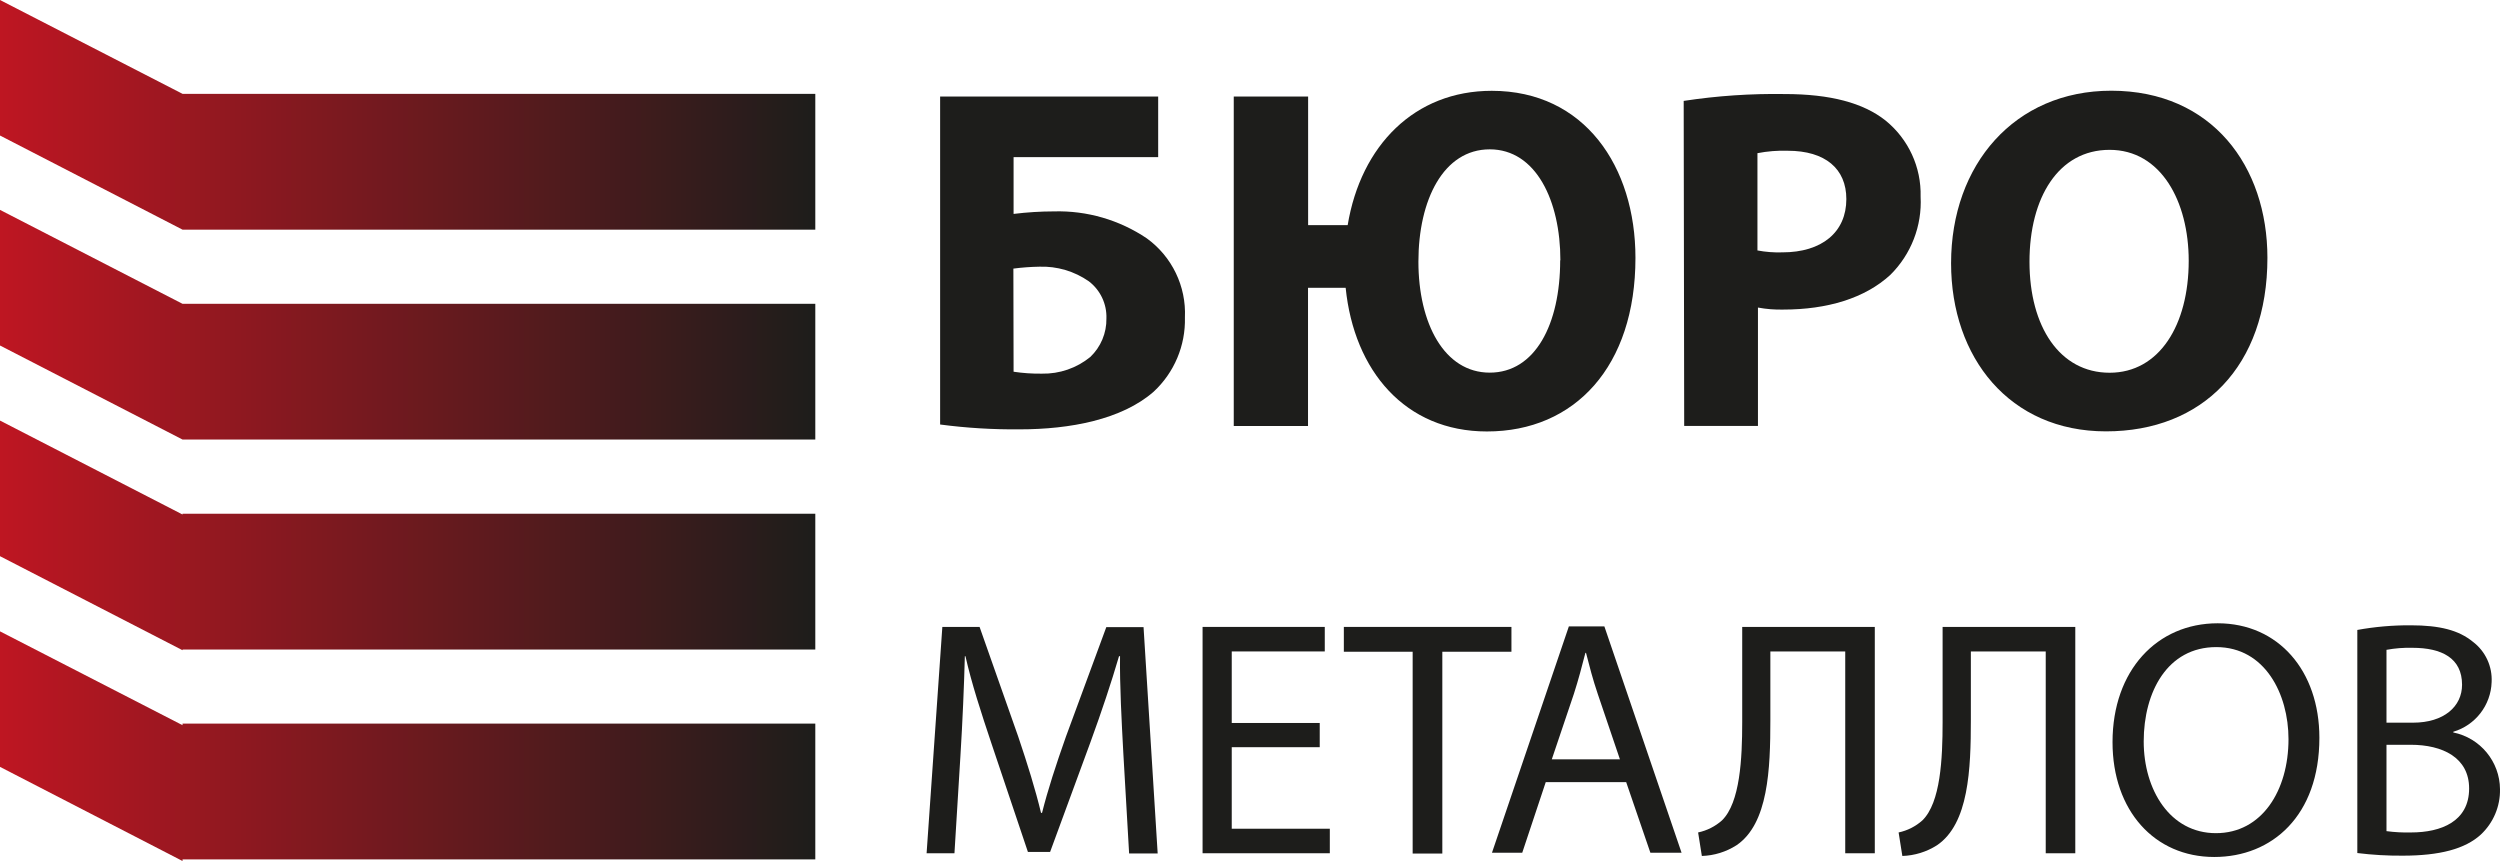
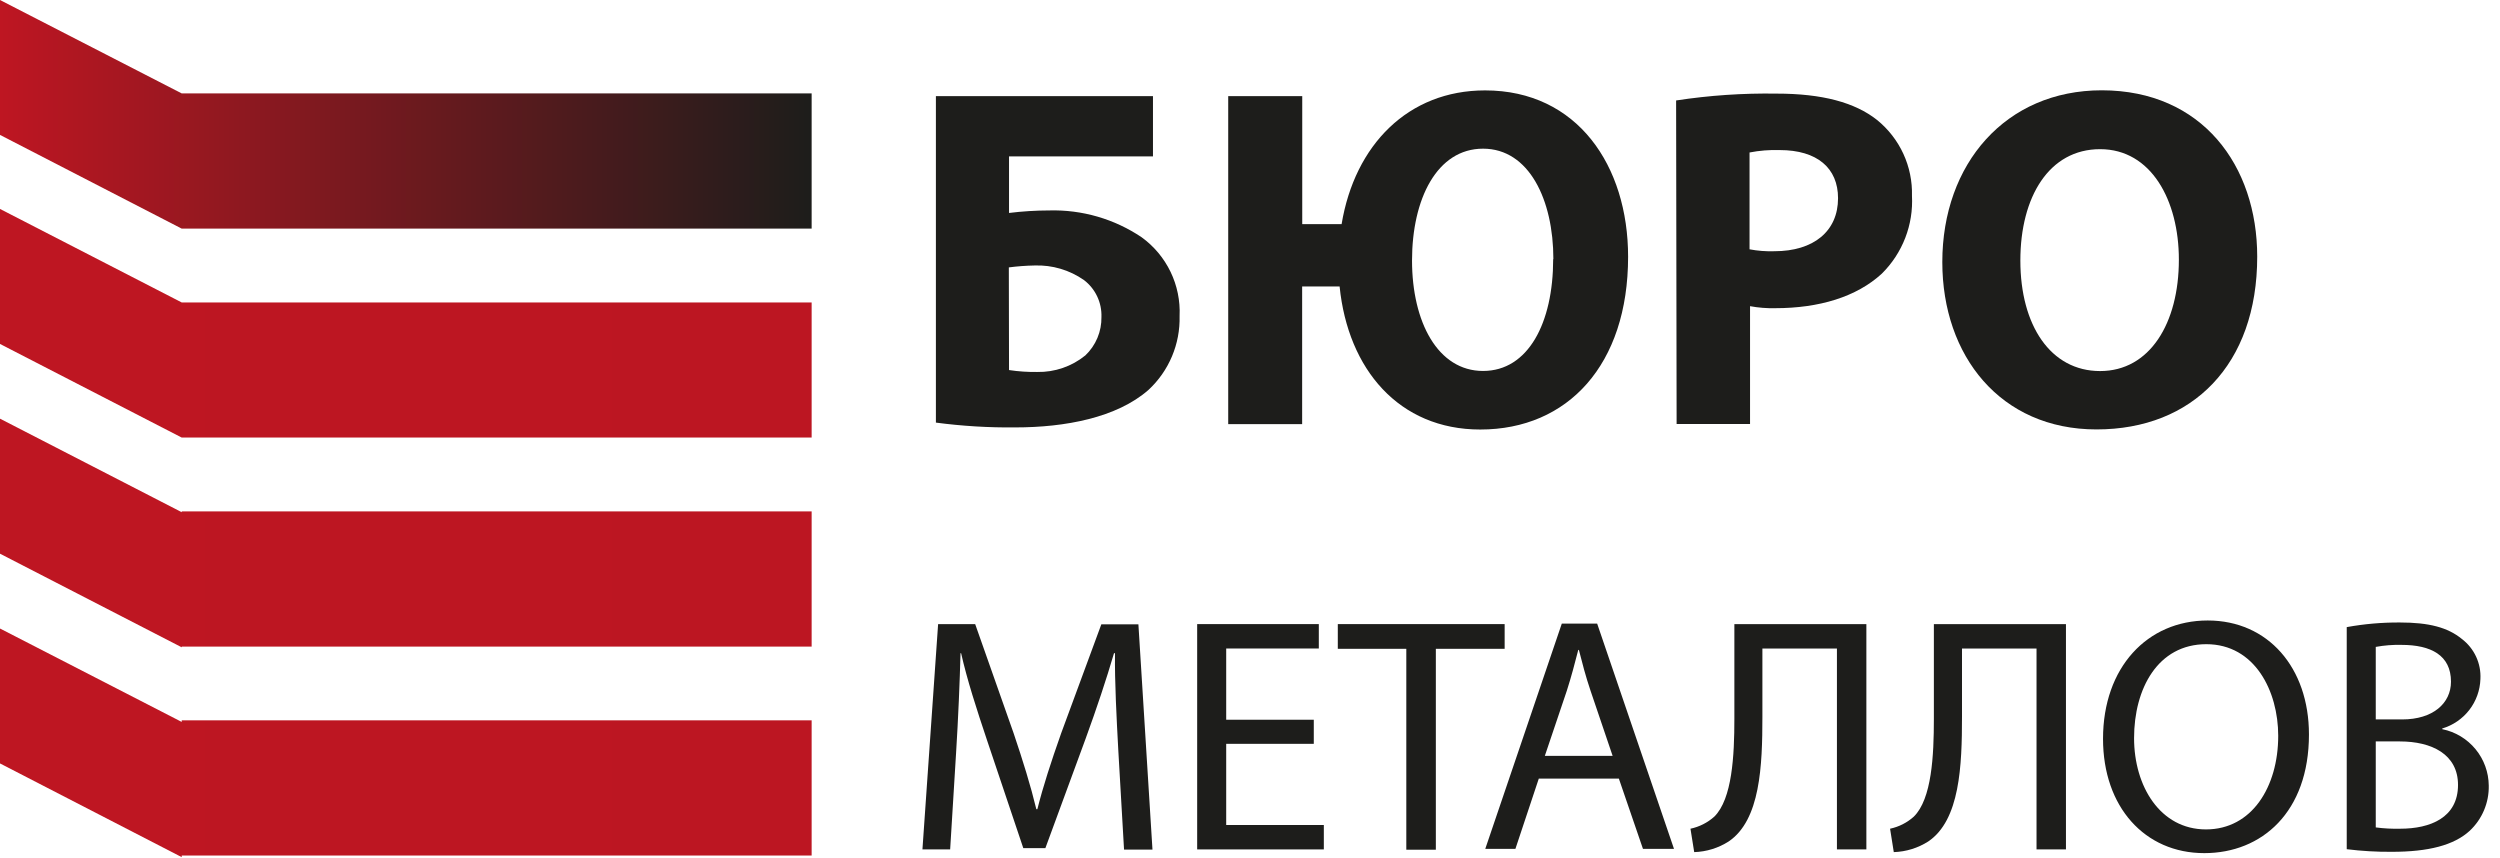
- <svg xmlns="http://www.w3.org/2000/svg" xmlns:xlink="http://www.w3.org/1999/xlink" viewBox="0 0 247.76 85.33">
+ <svg xmlns="http://www.w3.org/2000/svg" width="175" height="60" viewBox="0 0 175 60" fill="none">
+   <path d="M80.708 6.729V10.948H70.632V14.907C71.565 14.792 72.504 14.733 73.444 14.731C75.743 14.668 78.005 15.324 79.913 16.608C80.779 17.235 81.475 18.067 81.939 19.029C82.403 19.991 82.62 21.054 82.571 22.121C82.596 23.089 82.415 24.051 82.039 24.944C81.663 25.836 81.102 26.638 80.391 27.296C78.177 29.237 74.569 29.919 71.061 29.919C69.206 29.938 67.352 29.825 65.513 29.582V6.729H80.708ZM70.632 25.904C71.285 26.003 71.946 26.047 72.608 26.038C73.832 26.062 75.026 25.651 75.976 24.878C76.339 24.532 76.626 24.115 76.82 23.653C77.014 23.19 77.109 22.693 77.101 22.192C77.118 21.694 77.016 21.199 76.803 20.749C76.59 20.299 76.273 19.906 75.877 19.604C74.867 18.899 73.656 18.541 72.425 18.584C71.82 18.595 71.217 18.64 70.618 18.718L70.632 25.904Z" fill="#1D1D1B" />
+   <path d="M91.157 6.729V15.687H93.913C94.834 10.139 98.575 6.328 103.954 6.328C110.423 6.328 113.967 11.609 113.967 17.973C113.967 25.532 109.748 30.067 103.617 30.067C97.928 30.067 94.356 25.848 93.773 20.054H91.15V29.687H85.975V6.729H91.157ZM108.736 18.141C108.736 13.986 107.034 10.407 103.814 10.407C100.593 10.407 98.842 13.922 98.842 18.233C98.842 22.543 100.649 25.967 103.814 25.967C106.978 25.967 108.722 22.599 108.722 18.141H108.736Z" fill="#1D1D1B" />
+   <path d="M117.328 7.032C119.655 6.676 122.007 6.516 124.36 6.553C127.559 6.553 129.844 7.172 131.391 8.396C132.179 9.033 132.81 9.844 133.234 10.764C133.659 11.685 133.865 12.691 133.838 13.704C133.891 14.71 133.73 15.716 133.367 16.655C133.003 17.594 132.445 18.446 131.729 19.154C129.957 20.785 127.334 21.573 124.268 21.573C123.677 21.587 123.085 21.54 122.503 21.432V29.68H117.363L117.328 7.032ZM122.468 17.452C123.04 17.56 123.623 17.605 124.205 17.586C126.961 17.586 128.663 16.18 128.663 13.873C128.663 11.764 127.2 10.505 124.578 10.505C123.87 10.483 123.163 10.539 122.468 10.674V17.452Z" fill="#1D1D1B" />
+   <path d="M158.005 17.966C158.005 25.524 153.477 30.06 146.755 30.06C140.033 30.06 135.962 24.913 135.962 18.345C135.962 11.468 140.392 6.321 147.128 6.321C154.159 6.328 158.005 11.602 158.005 17.966ZM141.425 18.24C141.425 22.768 143.535 25.974 147.008 25.974C150.482 25.974 152.521 22.634 152.521 18.177C152.521 14.021 150.58 10.442 147.008 10.442C143.436 10.442 141.425 13.782 141.425 18.24Z" fill="#1D1D1B" />
+   <path d="M78.282 52.532C78.162 50.332 78.022 47.688 78.05 45.726H77.98C77.438 47.575 76.784 49.537 75.99 51.717L73.177 59.367H71.63L69.106 51.858C68.361 49.636 67.7 47.596 67.278 45.726H67.236C67.186 47.688 67.074 50.332 66.926 52.701L66.511 59.459H64.571L65.668 43.687H68.262L70.955 51.33C71.609 53.271 72.15 55.008 72.544 56.646H72.615C73.015 55.05 73.578 53.32 74.281 51.33L77.094 43.701H79.688L80.673 59.473H78.683L78.282 52.532Z" fill="#1D1D1B" />
+   <path d="M91.965 52.068H85.834V57.75H92.668V59.459H83.802V43.687H92.317V45.395H85.834V50.381H91.965V52.068Z" fill="#1D1D1B" />
+   <path d="M98.442 45.417H93.646V43.687H105.325V45.417H100.509V59.48H98.442V45.417Z" fill="#1D1D1B" />
+   <path d="M107.716 54.501L106.078 59.423H103.968L109.326 43.652H111.801L117.18 59.423H115.008L113.32 54.501H107.716ZM112.884 52.912L111.344 48.37C110.993 47.336 110.754 46.401 110.522 45.494H110.479C110.24 46.429 109.987 47.386 109.678 48.349L108.138 52.912H112.884Z" fill="#1D1D1B" />
+   <path d="M130.646 43.687V59.459H128.585V45.395H123.368V50.17C123.368 53.587 123.227 57.405 121.005 58.903C120.283 59.364 119.45 59.622 118.594 59.648L118.333 58.01C118.953 57.879 119.527 57.588 120 57.166C121.259 55.929 121.406 52.863 121.406 50.332V43.687H130.646Z" fill="#1D1D1B" />
+   <path d="M144.617 43.687V59.459H142.557V45.395H137.34V50.17C137.34 53.587 137.199 57.405 134.977 58.903C134.255 59.363 133.422 59.621 132.565 59.648L132.305 58.01C132.923 57.879 133.495 57.588 133.965 57.166C135.23 55.929 135.371 52.863 135.371 50.332V43.687H144.617Z" fill="#1D1D1B" />
+   <path d="M161.627 51.414C161.627 56.843 158.329 59.719 154.3 59.719C150.137 59.719 147.212 56.491 147.212 51.717C147.212 46.71 150.32 43.434 154.539 43.434C158.758 43.434 161.627 46.731 161.627 51.414ZM149.385 51.668C149.385 55.036 151.213 58.059 154.419 58.059C157.626 58.059 159.475 55.085 159.475 51.506C159.475 48.37 157.837 45.093 154.441 45.093C151.044 45.093 149.385 48.208 149.385 51.668Z" fill="#1D1D1B" />
+   <path d="M164.271 43.898C165.498 43.675 166.743 43.567 167.99 43.574C170.029 43.574 171.337 43.919 172.322 44.721C172.753 45.047 173.098 45.474 173.326 45.964C173.554 46.454 173.658 46.993 173.629 47.533C173.604 48.317 173.332 49.074 172.853 49.695C172.373 50.316 171.71 50.77 170.958 50.993V51.042C171.871 51.227 172.693 51.721 173.286 52.441C173.879 53.16 174.206 54.061 174.213 54.994C174.225 55.585 174.112 56.173 173.882 56.718C173.652 57.263 173.309 57.754 172.877 58.158C171.78 59.163 170.001 59.627 167.428 59.627C166.372 59.635 165.318 59.574 164.271 59.444V43.898ZM166.303 50.36H168.152C170.304 50.36 171.569 49.235 171.569 47.716C171.569 45.867 170.163 45.142 168.11 45.142C167.504 45.127 166.898 45.174 166.303 45.283V50.36ZM166.303 57.919C166.869 57.994 167.44 58.024 168.011 58.01C170.121 58.01 172.061 57.237 172.061 54.944C172.061 52.793 170.212 51.9 167.99 51.9H166.303V57.919Z" fill="#1D1D1B" />
+   <path d="M12.72 6.539L0 0V9.443L12.72 16.004H56.815V6.539H12.72Z" fill="url(#paint0_linear)" />
+   <path d="M12.72 35.854L0 29.307V38.758L12.72 45.311V45.262H56.815V35.797H12.72V35.854Z" fill="url(#paint1_linear)" />
+   <path d="M12.72 50.536L0 43.996V53.44L12.72 60V59.888H56.815V50.423H12.72V50.536Z" fill="url(#paint2_linear)" />
+   <path d="M0 14.626V24.076L12.72 30.629H56.815V21.172H12.72L0 14.626Z" fill="url(#paint3_linear)" />
  <defs>
-     <style>
-       .cls-1 {
-         fill: #1d1d1b;
-       }
- 
-       .cls-2 {
-         fill: url(#Безымянный_градиент_40);
-       }
- 
-       .cls-3 {
-         fill: url(#Безымянный_градиент_40-2);
-       }
- 
-       .cls-4 {
-         fill: url(#Безымянный_градиент_40-3);
-       }
- 
-       .cls-5 {
-         fill: url(#Безымянный_градиент_40-4);
-       }
-     </style>
-     <linearGradient id="Безымянный_градиент_40" data-name="Безымянный градиент 40" y1="11.38" x2="80.8" y2="11.38" gradientUnits="userSpaceOnUse">
-       <stop offset="0" stop-color="#be1622" />
-       <stop offset="1" stop-color="#1d1d1b" />
+     <linearGradient id="paint0_linear" x1="0" y1="8.002" x2="56.815" y2="8.002" gradientUnits="userSpaceOnUse">
+       <stop stop-color="#BE1622" />
+       <stop offset="1" stop-color="#1D1D1B" />
    </linearGradient>
-     <linearGradient id="Безымянный_градиент_40-2" y1="53.06" x2="80.8" y2="53.06" xlink:href="#Безымянный_градиент_40" />
-     <linearGradient id="Безымянный_градиент_40-3" y1="73.95" x2="80.8" y2="73.95" xlink:href="#Безымянный_градиент_40" />
-     <linearGradient id="Безымянный_градиент_40-4" y1="32.18" x2="80.8" y2="32.18" xlink:href="#Безымянный_градиент_40" />
+     <linearGradient id="paint1_linear" x1="0" y1="878.466" x2="4590.63" y2="878.466" gradientUnits="userSpaceOnUse">
+       <stop stop-color="#BE1622" />
+       <stop offset="1" stop-color="#1D1D1B" />
+     </linearGradient>
+     <linearGradient id="paint2_linear" x1="0" y1="1227.47" x2="4590.63" y2="1227.47" gradientUnits="userSpaceOnUse">
+       <stop stop-color="#BE1622" />
+       <stop offset="1" stop-color="#1D1D1B" />
+     </linearGradient>
+     <linearGradient id="paint3_linear" x1="0" y1="529.626" x2="4590.63" y2="529.626" gradientUnits="userSpaceOnUse">
+       <stop stop-color="#BE1622" />
+       <stop offset="1" stop-color="#1D1D1B" />
+     </linearGradient>
  </defs>
-   <g id="Слой_2" data-name="Слой 2">
-     <g id="Слой_1-2" data-name="Слой 1">
-       <g>
-         <path class="cls-1" d="M114.78,9.57v6H100.45V21.2a33.15,33.15,0,0,1,4-.25,15.7,15.7,0,0,1,9.2,2.67,9.16,9.16,0,0,1,3.78,7.84,9.69,9.69,0,0,1-3.1,7.36c-3.15,2.76-8.28,3.73-13.27,3.73a56,56,0,0,1-7.89-.48V9.57ZM100.45,36.84a17.25,17.25,0,0,0,2.81.19,7.35,7.35,0,0,0,4.79-1.65,5.15,5.15,0,0,0,1.6-3.82,4.44,4.44,0,0,0-1.74-3.68A8.09,8.09,0,0,0,103,26.43a22.89,22.89,0,0,0-2.57.19Z" />
-         <path class="cls-1" d="M129.64,9.57V22.31h3.92C134.87,14.42,140.19,9,147.84,9c9.2,0,14.24,7.51,14.24,16.56,0,10.75-6,17.2-14.72,17.2-8.09,0-13.17-6-14-14.24h-3.73v13.7h-7.36V9.57Zm25,16.23c0-5.91-2.42-11-7-11s-7.07,5-7.07,11.13,2.57,11,7.07,11S154.62,32.14,154.62,25.8Z" />
-         <path class="cls-1" d="M166.86,10a60,60,0,0,1,10-.68c4.55,0,7.8.88,10,2.62a9.39,9.39,0,0,1,3.48,7.55,10.15,10.15,0,0,1-3,7.75c-2.52,2.32-6.25,3.44-10.61,3.44a12.2,12.2,0,0,1-2.51-.2V42.21h-7.31Zm7.31,14.82a11.34,11.34,0,0,0,2.47.19c3.92,0,6.34-2,6.34-5.28,0-3-2.08-4.79-5.81-4.79a13.5,13.5,0,0,0-3,.24Z" />
-         <path class="cls-1" d="M224.71,25.55c0,10.75-6.44,17.2-16,17.2s-15.35-7.32-15.35-16.66c0-9.78,6.3-17.1,15.88-17.1C219.24,9,224.71,16.5,224.71,25.55Zm-23.58.39c0,6.44,3,11,7.94,11s7.84-4.75,7.84-11.09c0-5.91-2.76-11-7.84-11S201.13,19.6,201.13,25.94Z" />
-         <path class="cls-1" d="M111.33,74.71c-.17-3.13-.37-6.89-.33-9.68h-.1c-.77,2.63-1.7,5.42-2.83,8.52l-4,10.88h-2.2L98.28,73.75c-1.06-3.16-2-6.06-2.6-8.72h-.06c-.07,2.79-.23,6.55-.44,9.92l-.59,9.61H91.83l1.56-22.43h3.69L100.91,73c.93,2.76,1.7,5.23,2.26,7.56h.1c.57-2.27,1.37-4.73,2.37-7.56l4-10.85h3.69l1.4,22.43h-2.83Z" />
-         <path class="cls-1" d="M130.79,74.05h-8.72v8.08h9.72v2.43H119.18V62.13h12.11v2.43h-9.22v7.09h8.72Z" />
-         <path class="cls-1" d="M140,64.59h-6.82V62.13h16.61v2.46h-6.85v20H140Z" />
-         <path class="cls-1" d="M153.19,77.51l-2.33,7h-3l7.62-22.43H159l7.65,22.43h-3.09l-2.4-7Zm7.35-2.26-2.19-6.46c-.5-1.47-.84-2.8-1.17-4.09h-.06c-.34,1.33-.7,2.69-1.14,4.06l-2.19,6.49Z" />
-         <path class="cls-1" d="M185.8,62.13V84.56h-2.93v-20h-7.42v6.79c0,4.86-.2,10.29-3.36,12.42a6.76,6.76,0,0,1-3.43,1.06l-.37-2.33a5.17,5.17,0,0,0,2.37-1.2c1.79-1.76,2-6.12,2-9.72V62.13Z" />
-         <path class="cls-1" d="M205.67,62.13V84.56h-2.93v-20h-7.42v6.79c0,4.86-.2,10.29-3.36,12.42a6.79,6.79,0,0,1-3.43,1.06l-.37-2.33a5.13,5.13,0,0,0,2.36-1.2c1.8-1.76,2-6.12,2-9.72V62.13Z" />
-         <path class="cls-1" d="M229.86,73.12c0,7.72-4.69,11.81-10.42,11.81-5.92,0-10.08-4.59-10.08-11.38,0-7.12,4.42-11.78,10.42-11.78S229.86,66.46,229.86,73.12Zm-17.41.36c0,4.79,2.6,9.09,7.16,9.09s7.19-4.23,7.19-9.32c0-4.46-2.33-9.12-7.16-9.12S212.45,68.56,212.45,73.48Z" />
-         <path class="cls-1" d="M233.62,62.43a28.6,28.6,0,0,1,5.29-.46c2.9,0,4.76.49,6.16,1.63a4.7,4.7,0,0,1,1.86,4,5.31,5.31,0,0,1-3.8,4.92v.07a5.78,5.78,0,0,1,4.63,5.62,6,6,0,0,1-1.9,4.5c-1.56,1.43-4.09,2.09-7.75,2.09a34.49,34.49,0,0,1-4.49-.26Zm2.89,9.19h2.63c3.06,0,4.86-1.6,4.86-3.76,0-2.63-2-3.66-4.92-3.66a12.45,12.45,0,0,0-2.57.2Zm0,10.75a15.58,15.58,0,0,0,2.43.13c3,0,5.76-1.1,5.76-4.36,0-3.06-2.63-4.33-5.79-4.33h-2.4Z" />
-       </g>
-       <g>
-         <polygon class="cls-2" points="18.09 9.3 0 0 0 13.43 18.09 22.76 80.8 22.76 80.8 9.3 18.09 9.3" />
-         <polygon class="cls-3" points="18.09 50.99 0 41.68 0 55.12 18.09 64.44 18.09 64.37 80.8 64.37 80.8 50.91 18.09 50.91 18.09 50.99" />
-         <polygon class="cls-4" points="18.09 71.87 0 62.57 0 76 18.09 85.33 18.09 85.17 80.8 85.17 80.8 71.71 18.09 71.71 18.09 71.87" />
-         <polygon class="cls-5" points="0 20.8 0 34.24 18.09 43.56 80.8 43.56 80.8 30.11 18.09 30.11 0 20.8" />
-       </g>
-     </g>
-   </g>
</svg>
